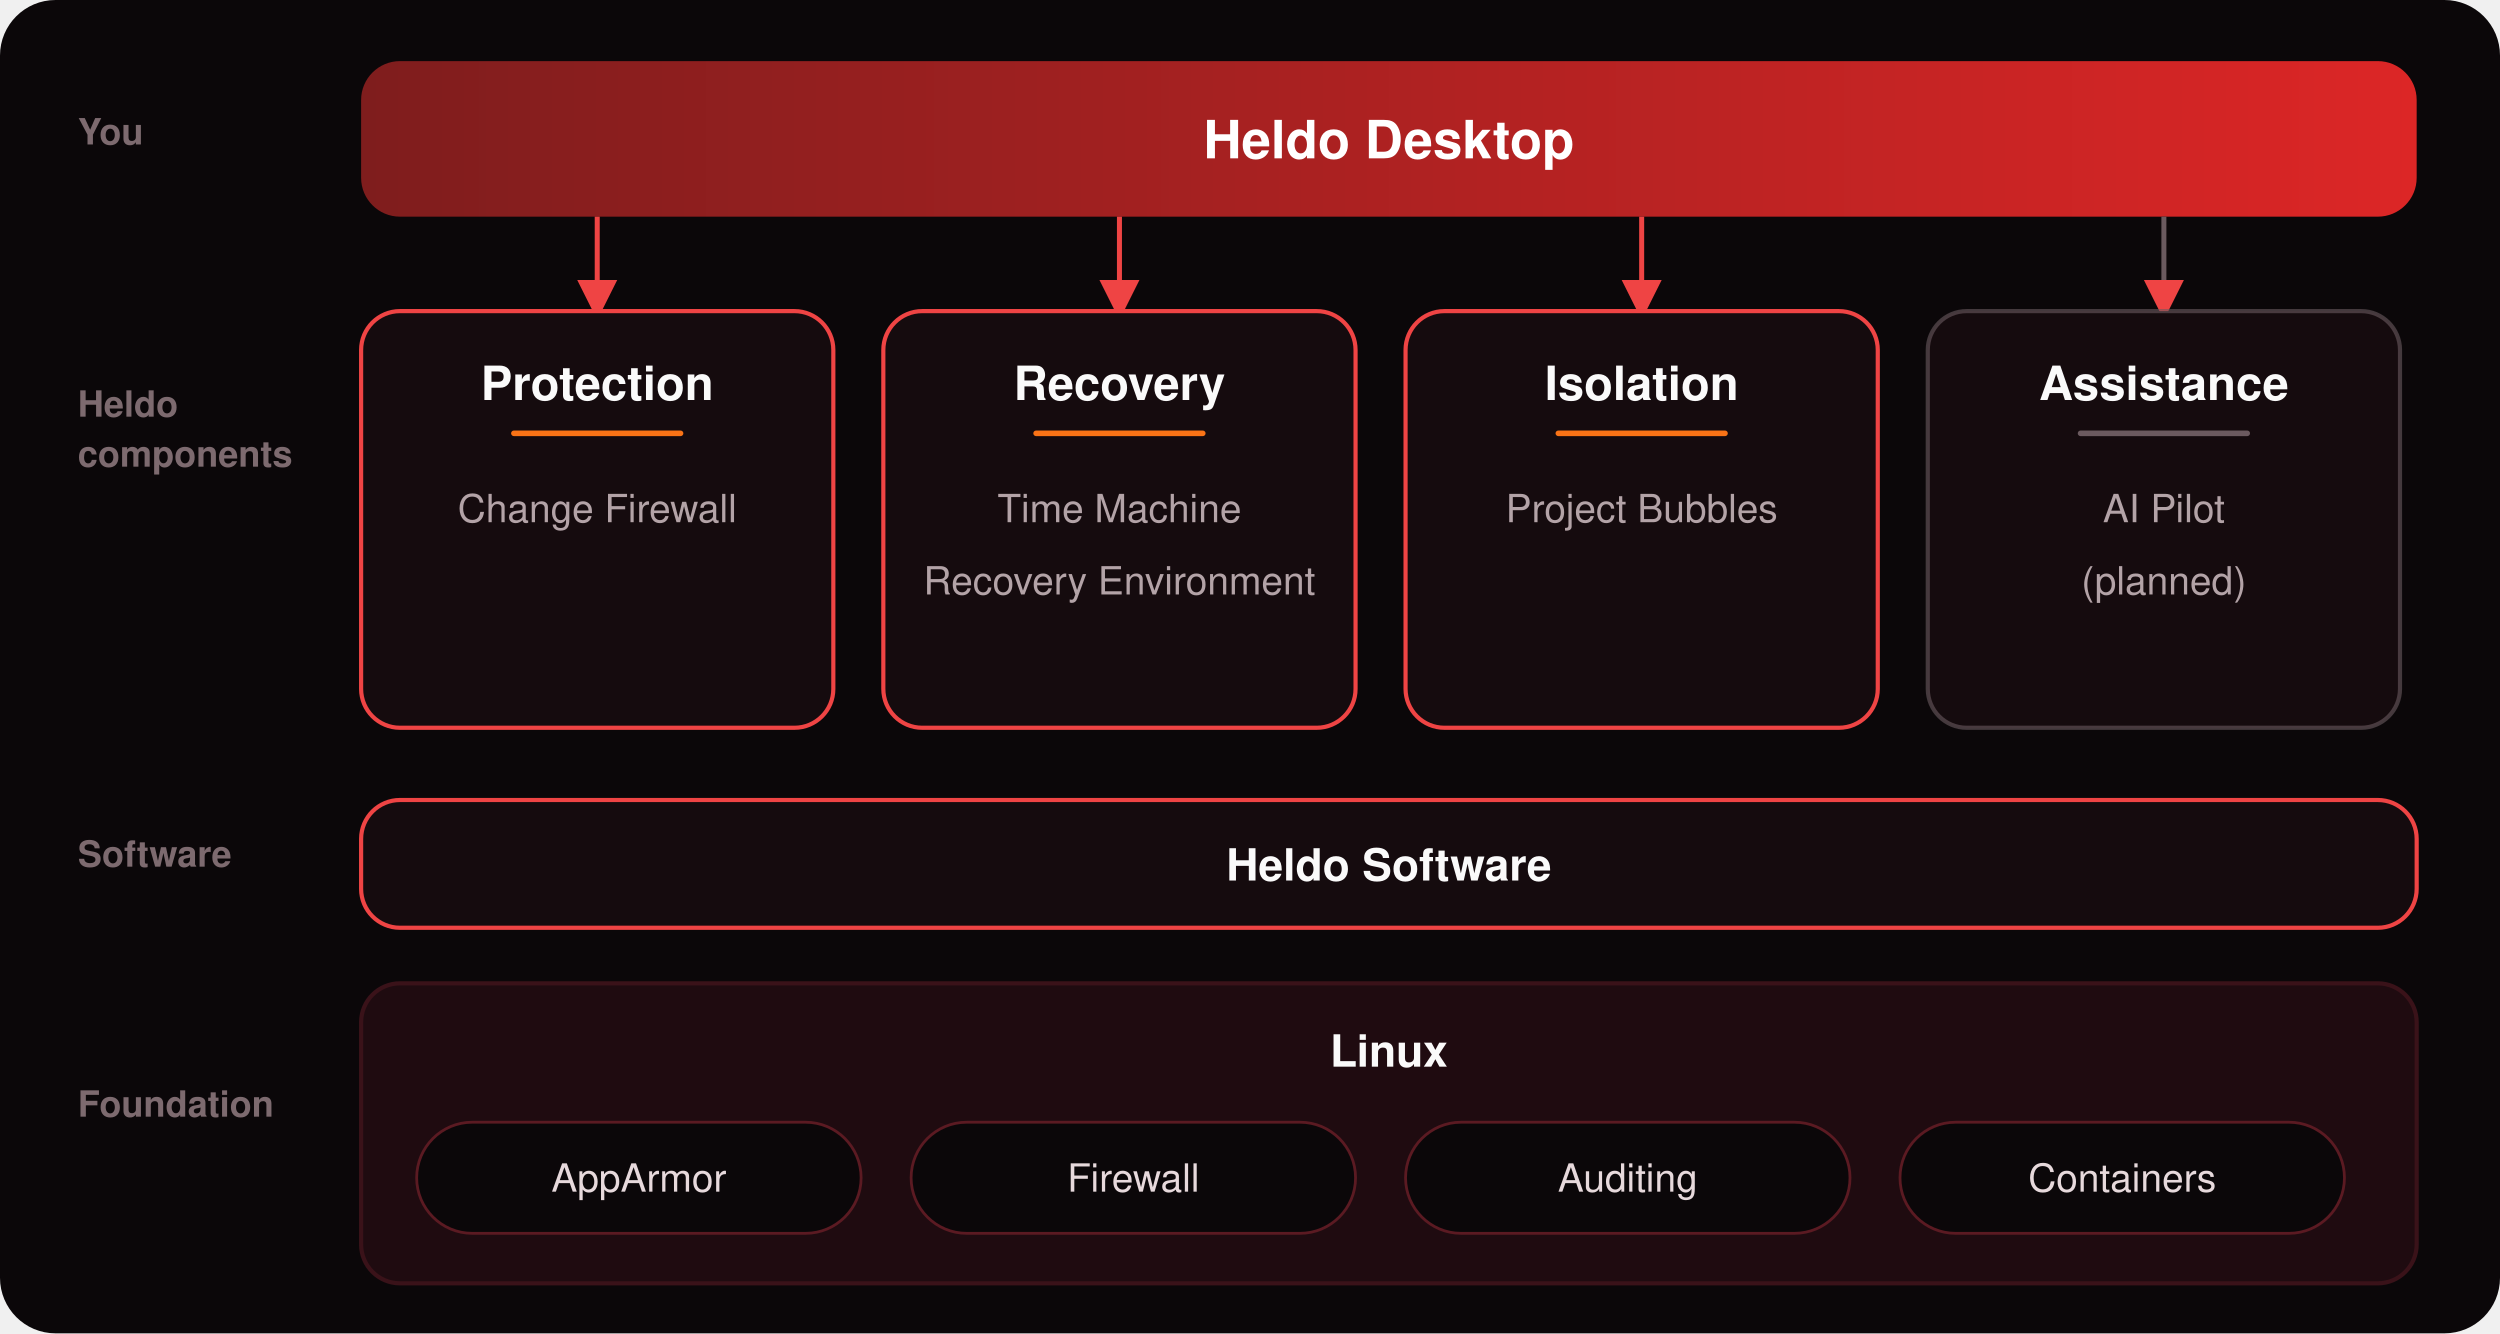
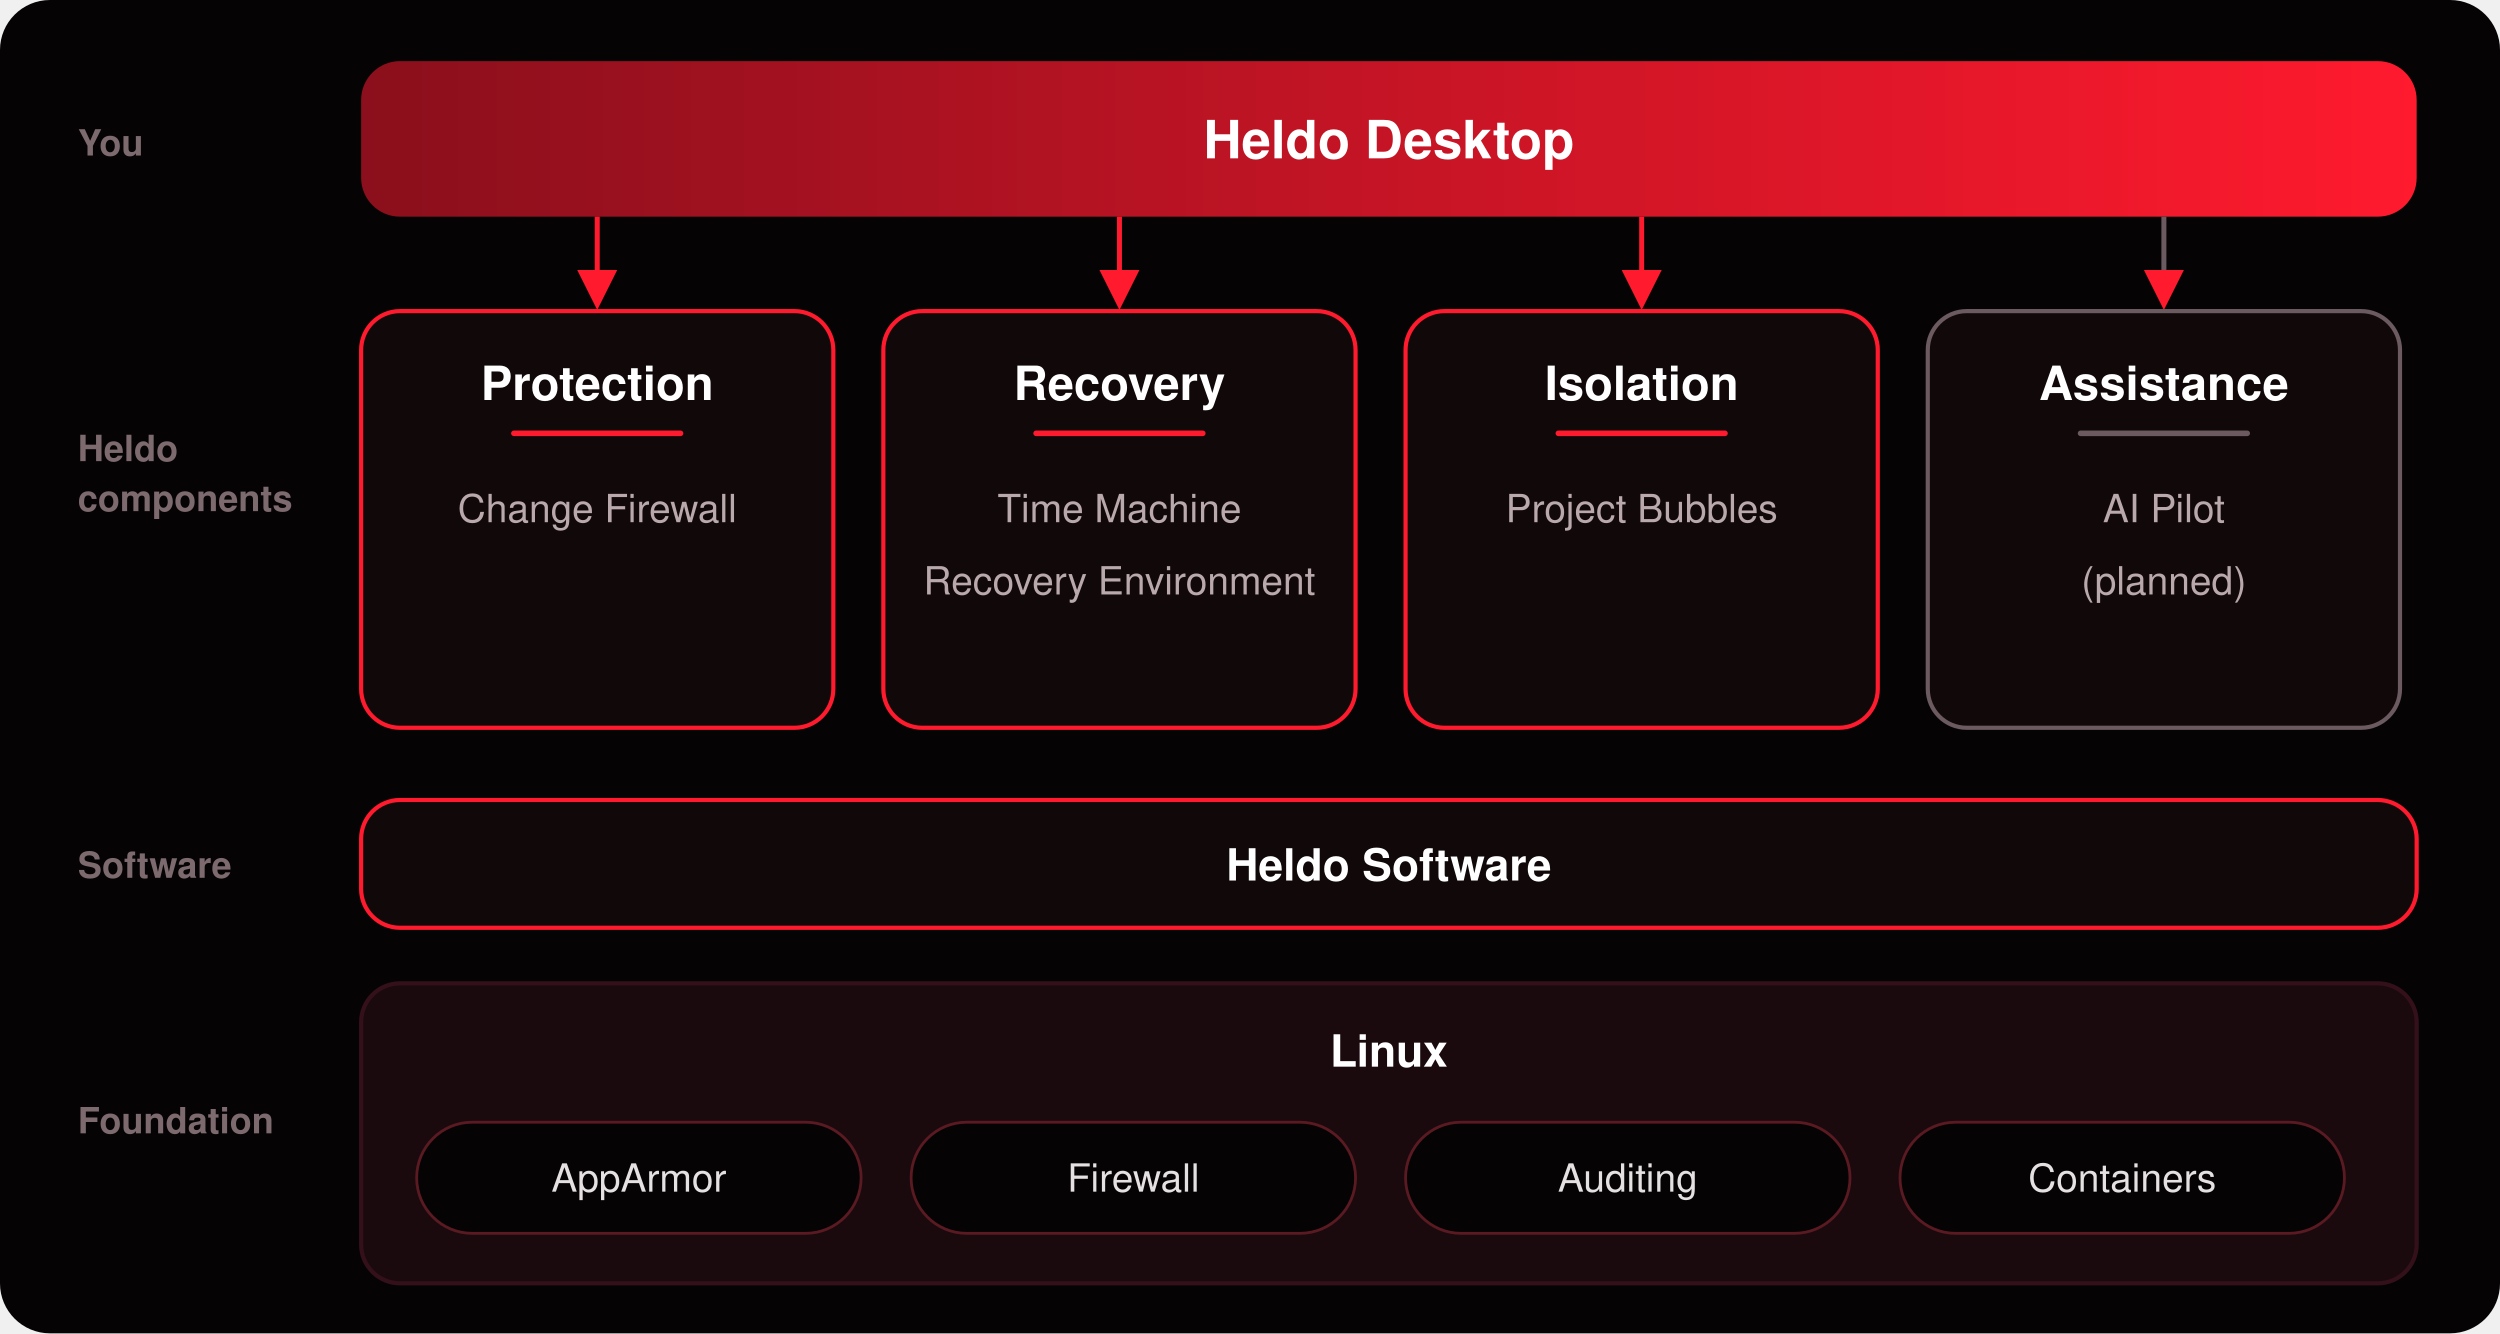
<svg xmlns="http://www.w3.org/2000/svg" viewBox="0 0 900 480" width="900" height="480" role="img" aria-label="Heldo OS architecture">
  <defs>
    <linearGradient id="ac" x1="0" y1="0" x2="1" y2="1">
-       <stop offset="0" stop-color="#f97316" />
-       <stop offset=".5" stop-color="#ef4444" />
-       <stop offset="1" stop-color="#b91c1c" />
+       <stop offset="0" stop-color="#ff4d5e" />
+       <stop offset=".5" stop-color="#ff1a2e" />
+       <stop offset="1" stop-color="#8b0f1c" />
    </linearGradient>
    <linearGradient id="hz" x1="0" y1="0" x2="1" y2="0">
-       <stop offset="0" stop-color="#7f1d1d" />
-       <stop offset="1" stop-color="#dc2626" />
+       <stop offset="0" stop-color="#8b0f1c" />
+       <stop offset="1" stop-color="#ff1a2e" />
    </linearGradient>
-     <marker id="ar" markerWidth="8" markerHeight="8" refX="4" refY="4" orient="auto">
-       <path d="M0 0L8 4 0 8Z" fill="#ef4444" />
+     <linearGradient id="hbg" x1="0" y1="0" x2="1" y2="0">
+       <stop offset="0" stop-color="#2b0a11" />
+       <stop offset="1" stop-color="#050304" />
+     </linearGradient>
+     <marker id="ar" markerWidth="8" markerHeight="8" refX="6" refY="4" orient="auto">
+       <path d="M0 0L8 4 0 8Z" fill="#ff1a2e" />
    </marker>
  </defs>
-   <rect width="900" height="480" rx="20" fill="#0b0709" />
-   <text x="28" y="52" font-family="'Segoe UI',-apple-system,Helvetica,Arial,sans-serif" font-size="13" font-weight="600" fill="#7d6a6f">You</text>
+   <rect width="900" height="480" rx="18" fill="#050304" />
+   <text x="28" y="56" text-anchor="start" font-family="'Segoe UI',-apple-system,Helvetica,Arial,sans-serif" font-size="13" font-weight="600" fill="#7d6a6f">You</text>
  <rect x="130" y="22" width="740" height="56" rx="14" fill="url(#hz)" />
-   <text x="500" y="57" text-anchor="middle" font-family="'Segoe UI',-apple-system,Helvetica,Arial,sans-serif" font-size="19" font-weight="700" fill="#fff">Heldo Desktop</text>
-   <text x="28" y="150" font-family="'Segoe UI',-apple-system,Helvetica,Arial,sans-serif" font-size="13" font-weight="600" fill="#7d6a6f">Heldo</text>
-   <text x="28" y="168" font-family="'Segoe UI',-apple-system,Helvetica,Arial,sans-serif" font-size="13" font-weight="600" fill="#7d6a6f">components</text>
-   <line x1="215" y1="78" x2="215" y2="108" stroke="#ef4444" stroke-width="1.8" marker-end="url(#ar)" />
-   <rect x="130" y="112" width="170" height="150" rx="14" fill="#150b0e" stroke="#ef4444" stroke-opacity="1" stroke-width="1.5" />
-   <text x="215" y="144" text-anchor="middle" font-family="'Segoe UI',-apple-system,Helvetica,Arial,sans-serif" font-size="17" font-weight="700" fill="#fafafa">Protection</text>
-   <path d="M185 156H245" stroke="#f97316" stroke-width="2" stroke-linecap="round" />
-   <text x="215" y="188" text-anchor="middle" font-family="'Segoe UI',-apple-system,Helvetica,Arial,sans-serif" font-size="14" fill="#b3a3a7">Change Firewall</text>
-   <line x1="403" y1="78" x2="403" y2="108" stroke="#ef4444" stroke-width="1.8" marker-end="url(#ar)" />
-   <rect x="318" y="112" width="170" height="150" rx="14" fill="#150b0e" stroke="#ef4444" stroke-opacity="1" stroke-width="1.5" />
-   <text x="403" y="144" text-anchor="middle" font-family="'Segoe UI',-apple-system,Helvetica,Arial,sans-serif" font-size="17" font-weight="700" fill="#fafafa">Recovery</text>
-   <path d="M373 156H433" stroke="#f97316" stroke-width="2" stroke-linecap="round" />
-   <text x="403" y="188" text-anchor="middle" font-family="'Segoe UI',-apple-system,Helvetica,Arial,sans-serif" font-size="14" fill="#b3a3a7">Time Machine</text>
-   <text x="403" y="214" text-anchor="middle" font-family="'Segoe UI',-apple-system,Helvetica,Arial,sans-serif" font-size="14" fill="#b3a3a7">Recovery Environment</text>
-   <line x1="591" y1="78" x2="591" y2="108" stroke="#ef4444" stroke-width="1.8" marker-end="url(#ar)" />
-   <rect x="506" y="112" width="170" height="150" rx="14" fill="#150b0e" stroke="#ef4444" stroke-opacity="1" stroke-width="1.5" />
-   <text x="591" y="144" text-anchor="middle" font-family="'Segoe UI',-apple-system,Helvetica,Arial,sans-serif" font-size="17" font-weight="700" fill="#fafafa">Isolation</text>
-   <path d="M561 156H621" stroke="#f97316" stroke-width="2" stroke-linecap="round" />
-   <text x="591" y="188" text-anchor="middle" font-family="'Segoe UI',-apple-system,Helvetica,Arial,sans-serif" font-size="14" fill="#b3a3a7">Project Bubbles</text>
+   <text x="500" y="57" text-anchor="middle" font-family="'Segoe UI',-apple-system,Helvetica,Arial,sans-serif" font-size="19" font-weight="800" fill="#ffffff">Heldo Desktop</text>
+   <text x="28" y="166" text-anchor="start" font-family="'Segoe UI',-apple-system,Helvetica,Arial,sans-serif" font-size="13" font-weight="600" fill="#7d6a6f">Heldo</text>
+   <text x="28" y="184" text-anchor="start" font-family="'Segoe UI',-apple-system,Helvetica,Arial,sans-serif" font-size="13" font-weight="600" fill="#7d6a6f">components</text>
+   <line x1="215" y1="78" x2="215" y2="108" stroke="#ff1a2e" stroke-width="1.8" marker-end="url(#ar)" />
+   <rect x="130" y="112" width="170" height="150" rx="14" fill="#110809" stroke="#ff1a2e" stroke-width="1.5" />
+   <text x="215" y="144" text-anchor="middle" font-family="'Segoe UI',-apple-system,Helvetica,Arial,sans-serif" font-size="17" font-weight="800" fill="#ffffff">Protection</text>
+   <path d="M185 156H245" stroke="#ff1a2e" stroke-width="2" stroke-linecap="round" />
+   <text x="215" y="188" text-anchor="middle" font-family="'Segoe UI',-apple-system,Helvetica,Arial,sans-serif" font-size="14" font-weight="400" fill="#b9a9ac">Change Firewall</text>
+   <line x1="403" y1="78" x2="403" y2="108" stroke="#ff1a2e" stroke-width="1.8" marker-end="url(#ar)" />
+   <rect x="318" y="112" width="170" height="150" rx="14" fill="#110809" stroke="#ff1a2e" stroke-width="1.5" />
+   <text x="403" y="144" text-anchor="middle" font-family="'Segoe UI',-apple-system,Helvetica,Arial,sans-serif" font-size="17" font-weight="800" fill="#ffffff">Recovery</text>
+   <path d="M373 156H433" stroke="#ff1a2e" stroke-width="2" stroke-linecap="round" />
+   <text x="403" y="188" text-anchor="middle" font-family="'Segoe UI',-apple-system,Helvetica,Arial,sans-serif" font-size="14" font-weight="400" fill="#b9a9ac">Time Machine</text>
+   <text x="403" y="214" text-anchor="middle" font-family="'Segoe UI',-apple-system,Helvetica,Arial,sans-serif" font-size="14" font-weight="400" fill="#b9a9ac">Recovery Environment</text>
+   <line x1="591" y1="78" x2="591" y2="108" stroke="#ff1a2e" stroke-width="1.8" marker-end="url(#ar)" />
+   <rect x="506" y="112" width="170" height="150" rx="14" fill="#110809" stroke="#ff1a2e" stroke-width="1.5" />
+   <text x="591" y="144" text-anchor="middle" font-family="'Segoe UI',-apple-system,Helvetica,Arial,sans-serif" font-size="17" font-weight="800" fill="#ffffff">Isolation</text>
+   <path d="M561 156H621" stroke="#ff1a2e" stroke-width="2" stroke-linecap="round" />
+   <text x="591" y="188" text-anchor="middle" font-family="'Segoe UI',-apple-system,Helvetica,Arial,sans-serif" font-size="14" font-weight="400" fill="#b9a9ac">Project Bubbles</text>
  <line x1="779" y1="78" x2="779" y2="108" stroke="#6b5a5f" stroke-width="1.8" marker-end="url(#ar)" />
-   <rect x="694" y="112" width="170" height="150" rx="14" fill="#150b0e" stroke="#6b5a5f" stroke-opacity="0.6" stroke-width="1.5" />
-   <text x="779" y="144" text-anchor="middle" font-family="'Segoe UI',-apple-system,Helvetica,Arial,sans-serif" font-size="17" font-weight="700" fill="#fafafa">Assistance</text>
+   <rect x="694" y="112" width="170" height="150" rx="14" fill="#110809" stroke="#6b5a5f" stroke-width="1.5" />
+   <text x="779" y="144" text-anchor="middle" font-family="'Segoe UI',-apple-system,Helvetica,Arial,sans-serif" font-size="17" font-weight="800" fill="#ffffff">Assistance</text>
  <path d="M749 156H809" stroke="#6b5a5f" stroke-width="2" stroke-linecap="round" />
-   <text x="779" y="188" text-anchor="middle" font-family="'Segoe UI',-apple-system,Helvetica,Arial,sans-serif" font-size="14" fill="#b3a3a7">AI Pilot</text>
-   <text x="779" y="214" text-anchor="middle" font-family="'Segoe UI',-apple-system,Helvetica,Arial,sans-serif" font-size="14" fill="#b3a3a7">(planned)</text>
-   <text x="28" y="312" font-family="'Segoe UI',-apple-system,Helvetica,Arial,sans-serif" font-size="13" font-weight="600" fill="#7d6a6f">Software</text>
-   <rect x="130" y="288" width="740" height="46" rx="14" fill="#150b0e" stroke="#ef4444" stroke-width="1.5" />
-   <text x="500" y="317" text-anchor="middle" font-family="'Segoe UI',-apple-system,Helvetica,Arial,sans-serif" font-size="16" font-weight="700" fill="#fafafa">Heldo Software</text>
-   <text x="28" y="402" font-family="'Segoe UI',-apple-system,Helvetica,Arial,sans-serif" font-size="13" font-weight="600" fill="#7d6a6f">Foundation</text>
-   <rect x="130" y="354" width="740" height="108" rx="14" fill="#1f0b10" stroke="#3a1219" stroke-width="1.5" />
-   <text x="500" y="384" text-anchor="middle" font-family="'Segoe UI',-apple-system,Helvetica,Arial,sans-serif" font-size="16" font-weight="700" fill="#fafafa">Linux</text>
-   <rect x="150" y="404" width="160" height="40" rx="20" fill="#0b0709" stroke="#5b1a22" />
-   <text x="230" y="429" text-anchor="middle" font-family="'Segoe UI',-apple-system,Helvetica,Arial,sans-serif" font-size="14" fill="#e7d9dc">AppArmor</text>
-   <rect x="328" y="404" width="160" height="40" rx="20" fill="#0b0709" stroke="#5b1a22" />
-   <text x="408" y="429" text-anchor="middle" font-family="'Segoe UI',-apple-system,Helvetica,Arial,sans-serif" font-size="14" fill="#e7d9dc">Firewall</text>
-   <rect x="506" y="404" width="160" height="40" rx="20" fill="#0b0709" stroke="#5b1a22" />
-   <text x="586" y="429" text-anchor="middle" font-family="'Segoe UI',-apple-system,Helvetica,Arial,sans-serif" font-size="14" fill="#e7d9dc">Auditing</text>
-   <rect x="684" y="404" width="160" height="40" rx="20" fill="#0b0709" stroke="#5b1a22" />
-   <text x="764" y="429" text-anchor="middle" font-family="'Segoe UI',-apple-system,Helvetica,Arial,sans-serif" font-size="14" fill="#e7d9dc">Containers</text>
+   <text x="779" y="188" text-anchor="middle" font-family="'Segoe UI',-apple-system,Helvetica,Arial,sans-serif" font-size="14" font-weight="400" fill="#b9a9ac">AI Pilot</text>
+   <text x="779" y="214" text-anchor="middle" font-family="'Segoe UI',-apple-system,Helvetica,Arial,sans-serif" font-size="14" font-weight="400" fill="#b9a9ac">(planned)</text>
+   <text x="28" y="316" text-anchor="start" font-family="'Segoe UI',-apple-system,Helvetica,Arial,sans-serif" font-size="13" font-weight="600" fill="#7d6a6f">Software</text>
+   <rect x="130" y="288" width="740" height="46" rx="14" fill="#110809" stroke="#ff1a2e" stroke-width="1.5" />
+   <text x="500" y="317" text-anchor="middle" font-family="'Segoe UI',-apple-system,Helvetica,Arial,sans-serif" font-size="16" font-weight="800" fill="#ffffff">Heldo Software</text>
+   <text x="28" y="408" text-anchor="start" font-family="'Segoe UI',-apple-system,Helvetica,Arial,sans-serif" font-size="13" font-weight="600" fill="#7d6a6f">Foundation</text>
+   <rect x="130" y="354" width="740" height="108" rx="14" fill="#1a0a0e" stroke="#34101a" stroke-width="1.5" />
+   <text x="500" y="384" text-anchor="middle" font-family="'Segoe UI',-apple-system,Helvetica,Arial,sans-serif" font-size="16" font-weight="800" fill="#ffffff">Linux</text>
+   <rect x="150" y="404" width="160" height="40" rx="20" fill="#050304" stroke="#5b1a22" />
+   <text x="230" y="429" text-anchor="middle" font-family="'Segoe UI',-apple-system,Helvetica,Arial,sans-serif" font-size="14" font-weight="400" fill="#e5e0e1">AppArmor</text>
+   <rect x="328" y="404" width="160" height="40" rx="20" fill="#050304" stroke="#5b1a22" />
+   <text x="408" y="429" text-anchor="middle" font-family="'Segoe UI',-apple-system,Helvetica,Arial,sans-serif" font-size="14" font-weight="400" fill="#e5e0e1">Firewall</text>
+   <rect x="506" y="404" width="160" height="40" rx="20" fill="#050304" stroke="#5b1a22" />
+   <text x="586" y="429" text-anchor="middle" font-family="'Segoe UI',-apple-system,Helvetica,Arial,sans-serif" font-size="14" font-weight="400" fill="#e5e0e1">Auditing</text>
+   <rect x="684" y="404" width="160" height="40" rx="20" fill="#050304" stroke="#5b1a22" />
+   <text x="764" y="429" text-anchor="middle" font-family="'Segoe UI',-apple-system,Helvetica,Arial,sans-serif" font-size="14" font-weight="400" fill="#e5e0e1">Containers</text>
</svg>
